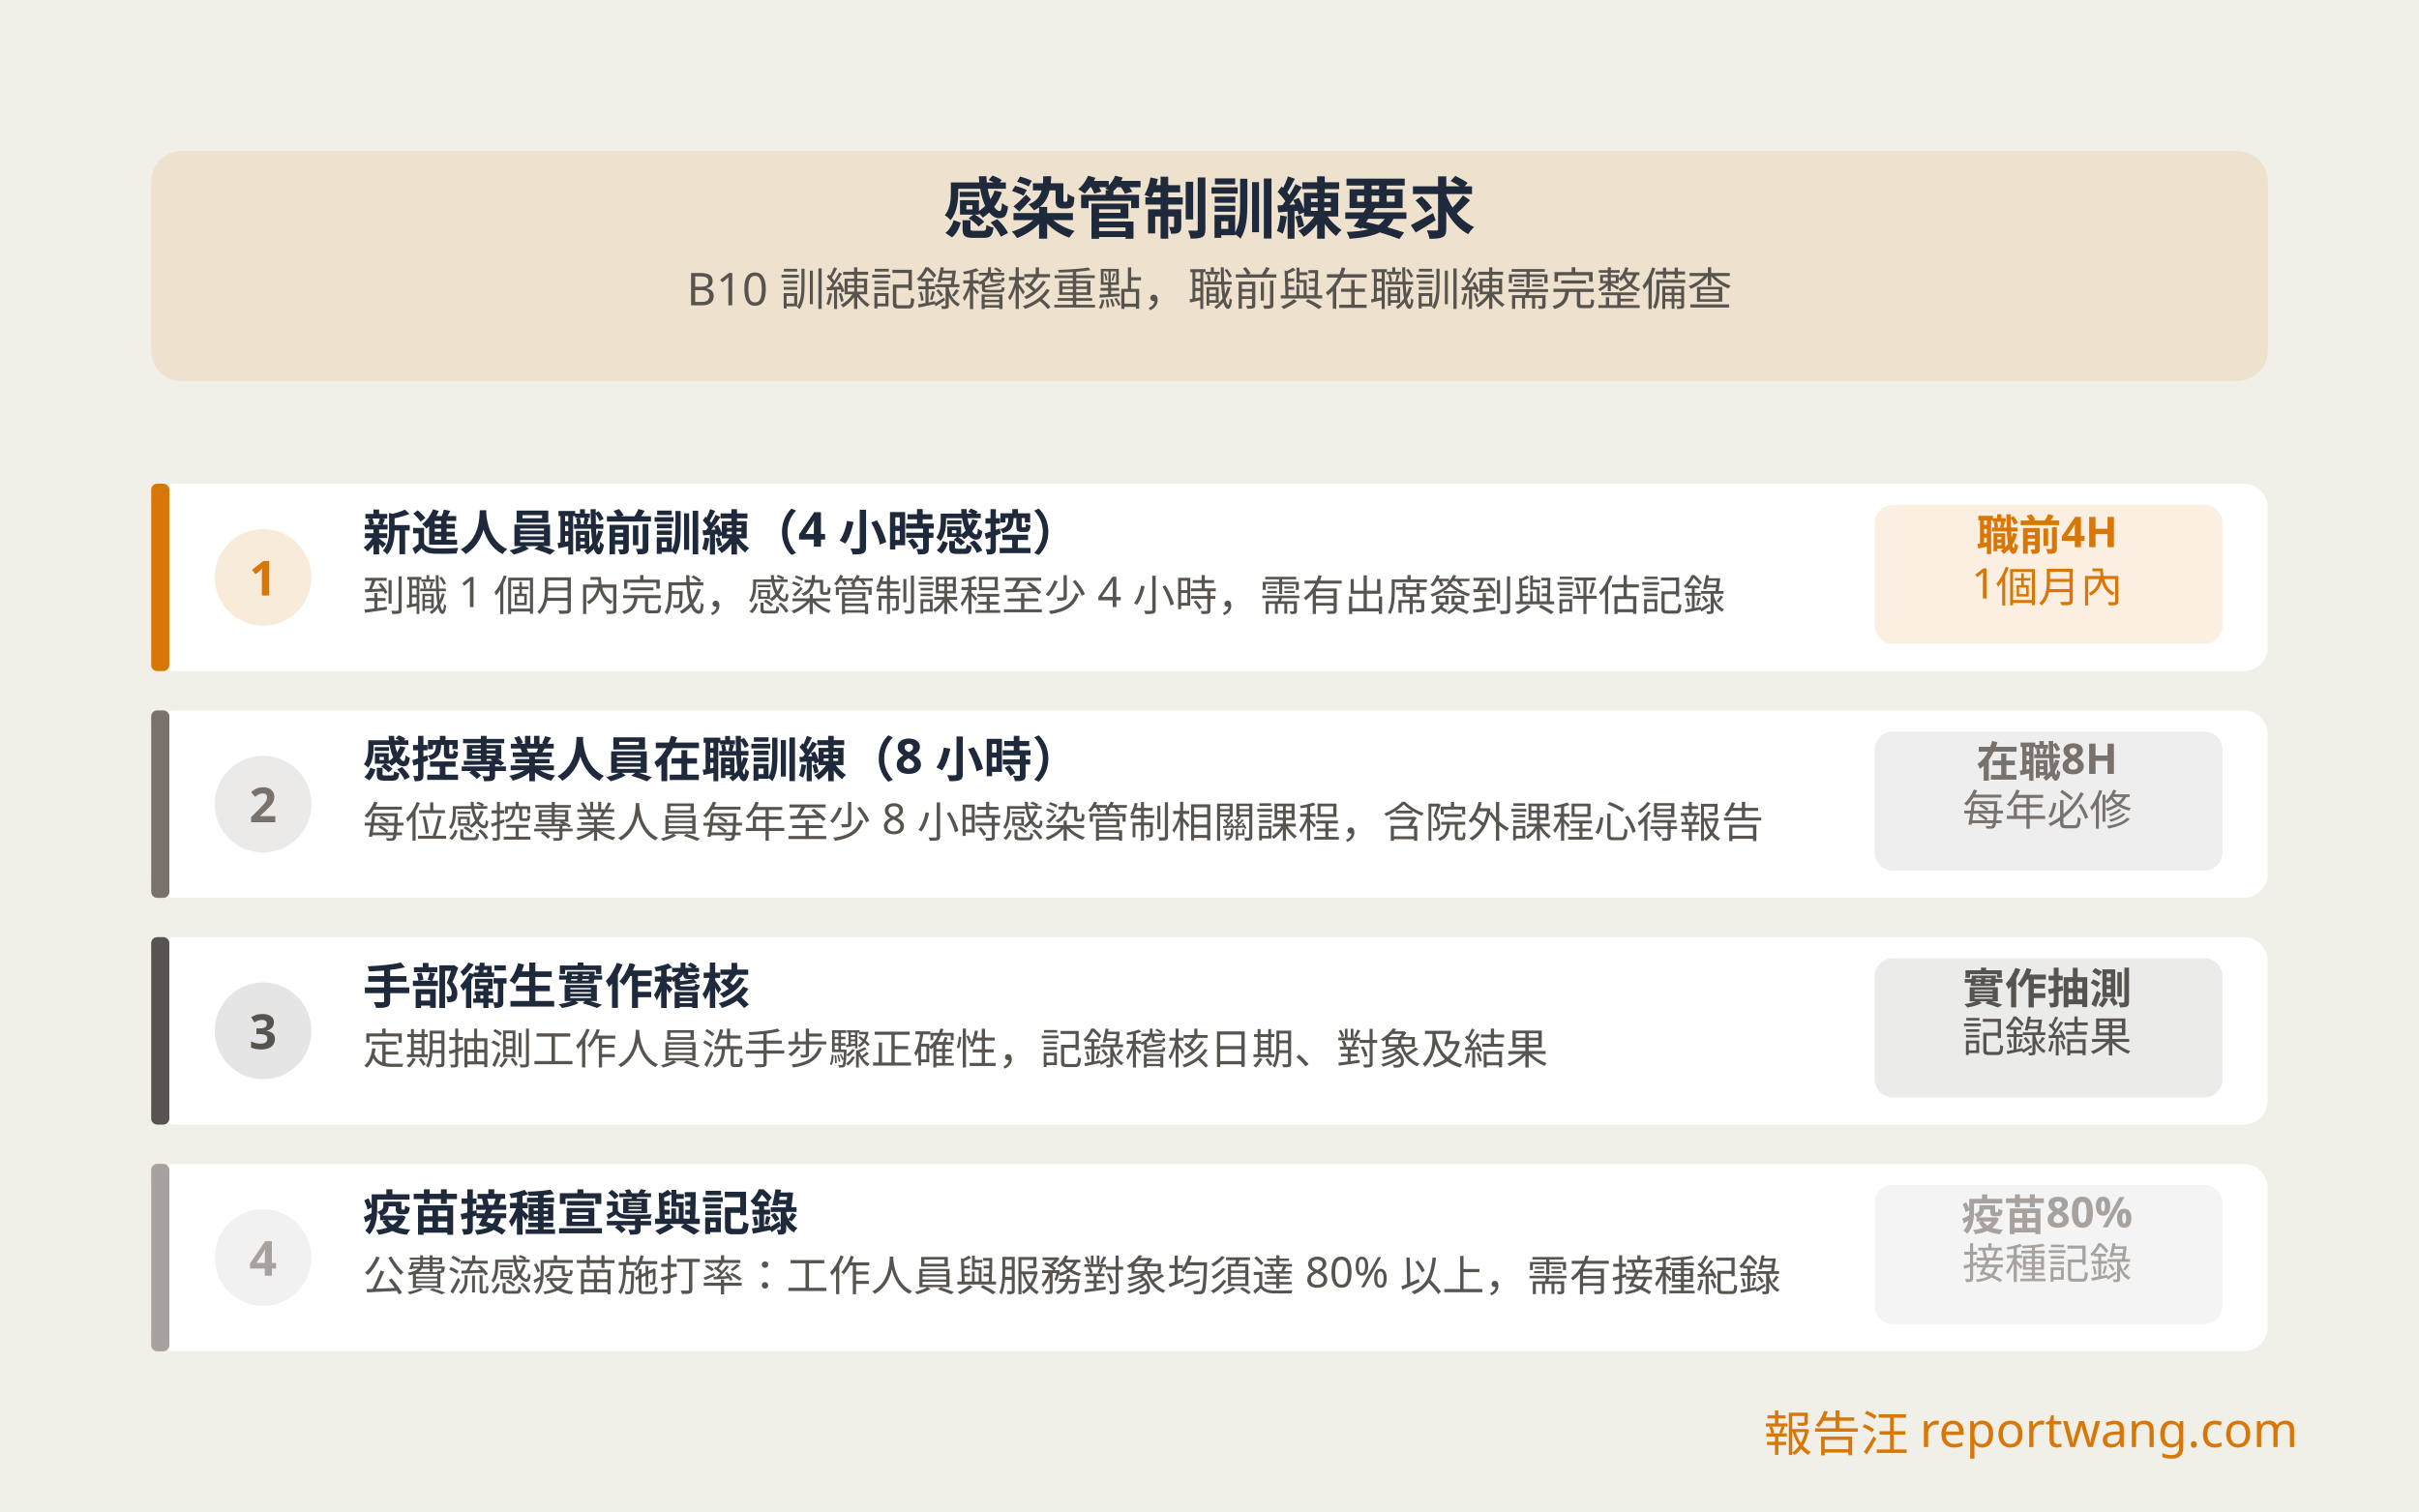
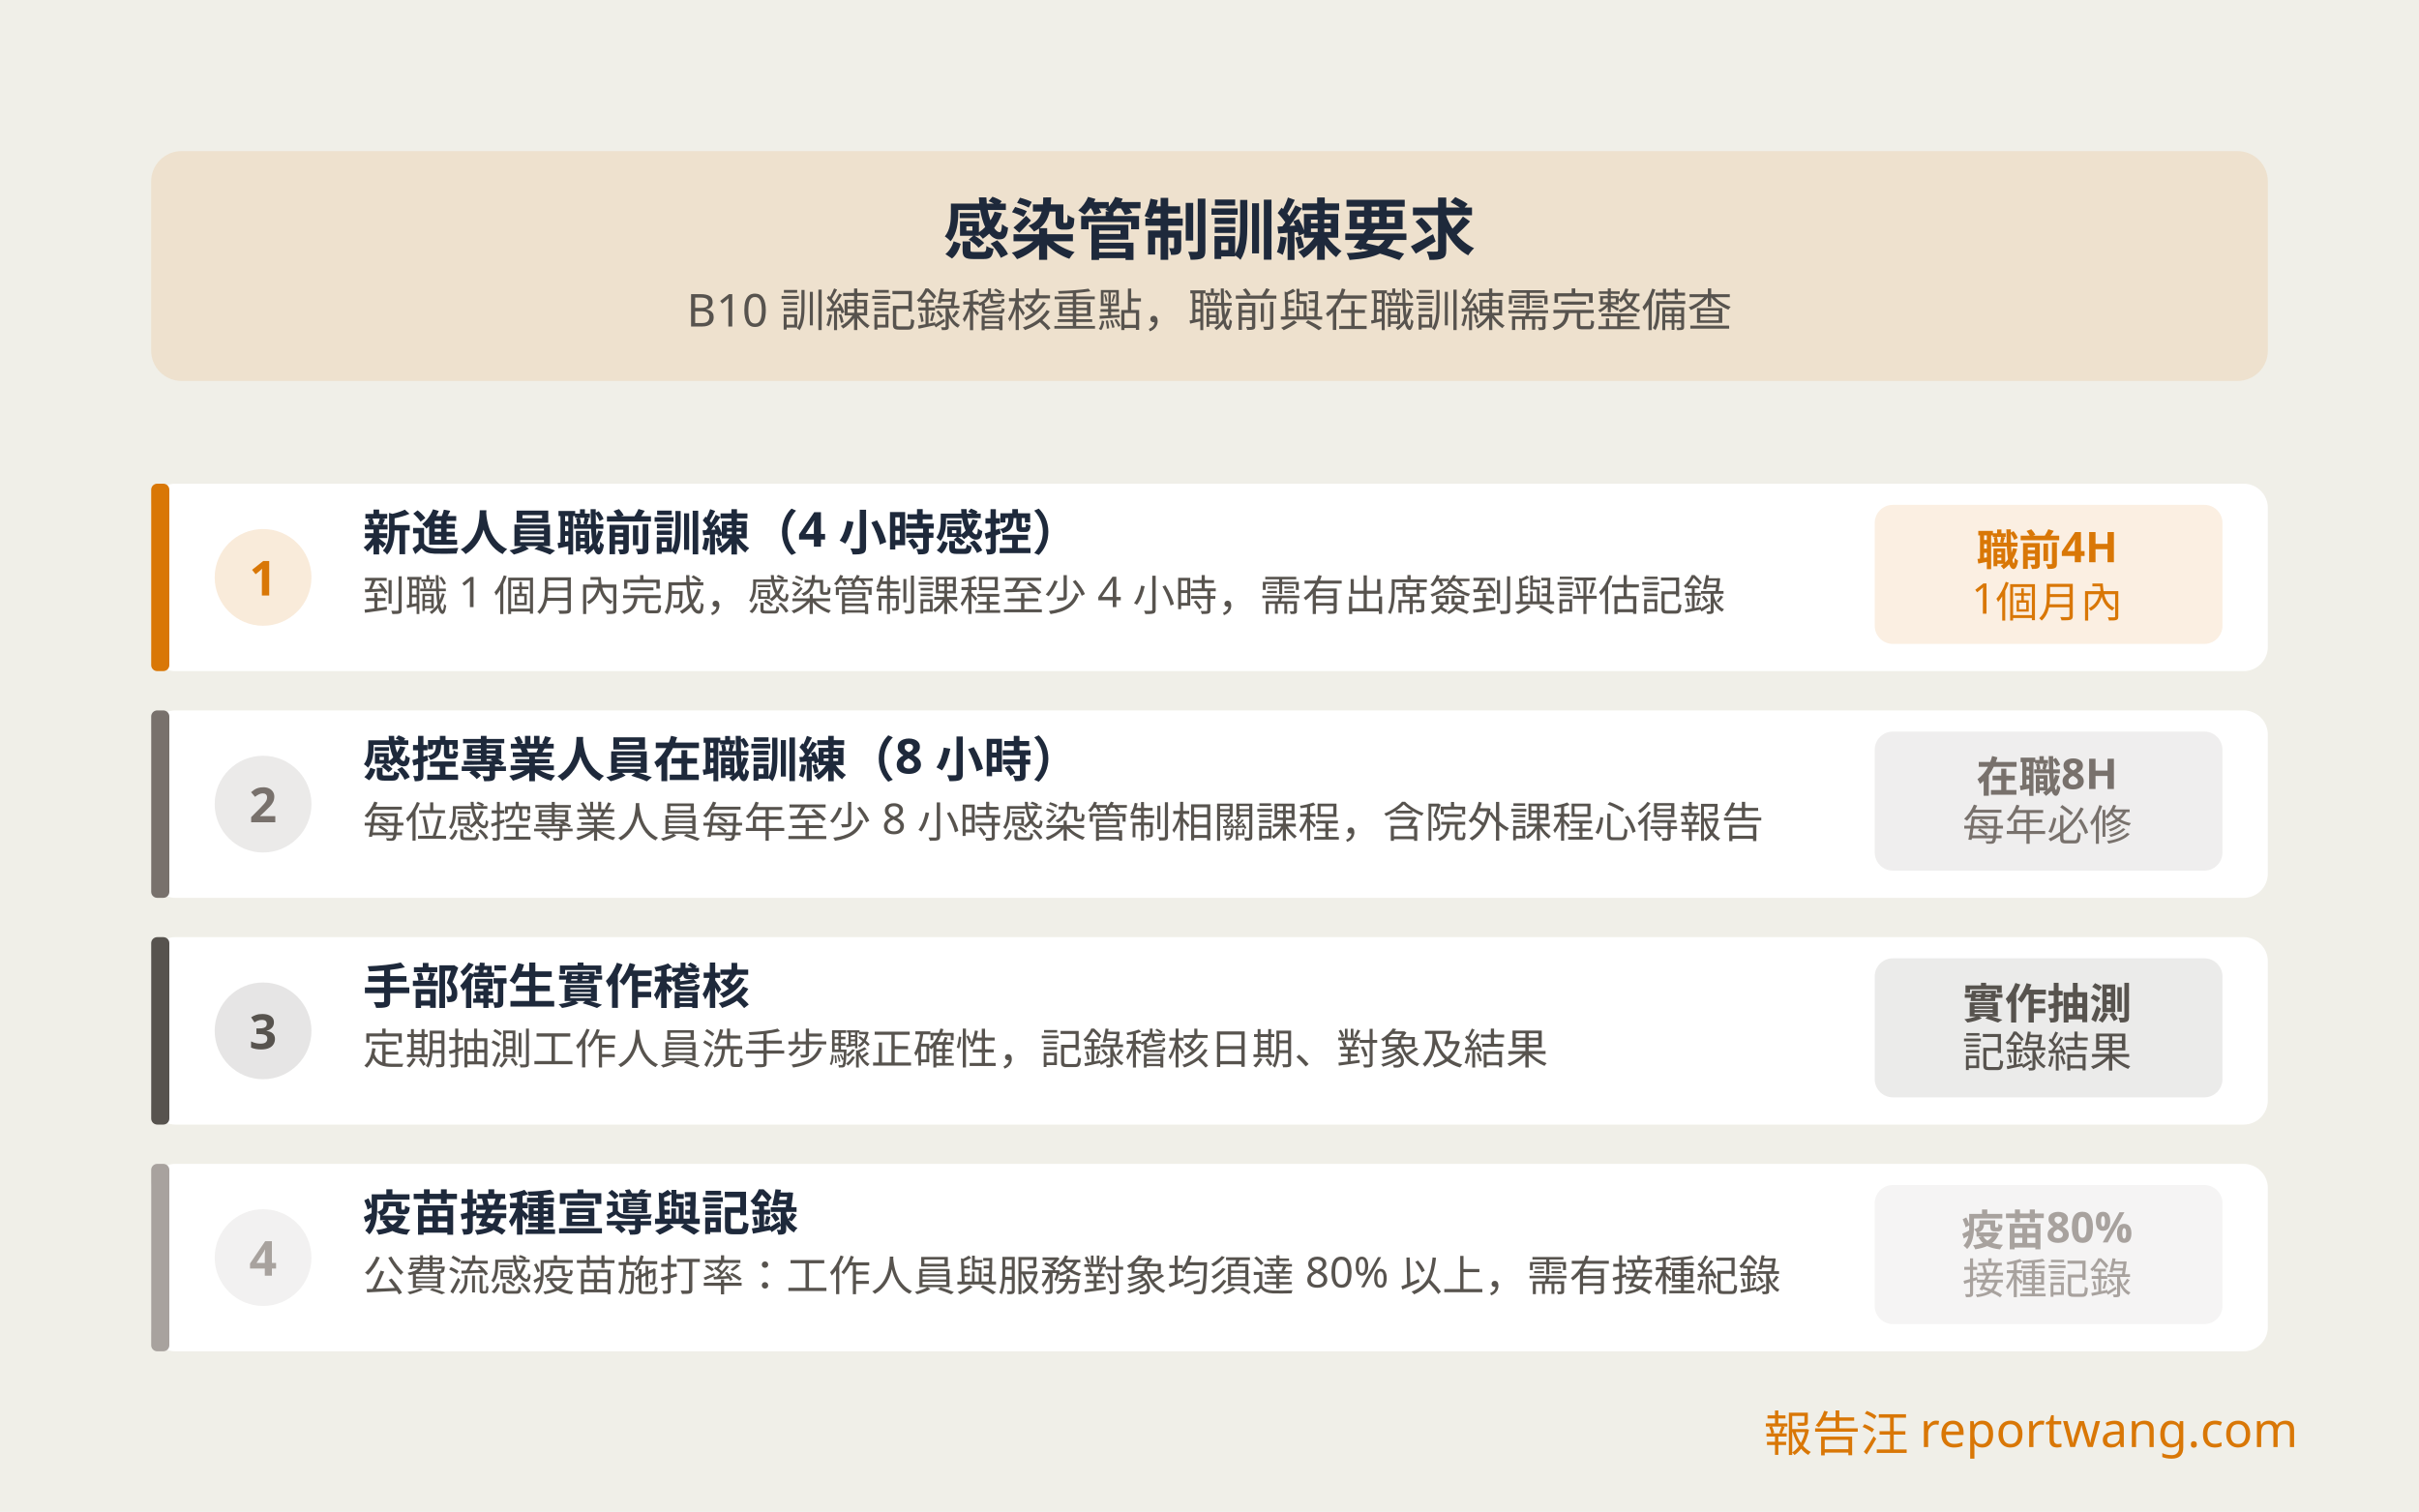
<svg xmlns="http://www.w3.org/2000/svg" width="800" height="500" viewBox="0 0 800 500" font-family="'Noto Sans TC', sans-serif">
  <rect width="800" height="500" fill="#f0efe8" />
  <rect x="50" y="50" width="700" height="76" rx="10" fill="#d97706" opacity="0.12" />
-   <text x="400" y="77" font-size="22" fill="#1e293b" font-weight="700" text-anchor="middle">感染管制訓練要求</text>
-   <text x="400" y="101" font-size="15" fill="#57534e" text-anchor="middle">B10 訓練記錄稽核重點，職前與在職訓練需完整備查</text>
+   <text x="400" y="84" font-size="22" fill="#1e293b" font-weight="700" text-anchor="middle">感染管制訓練要求</text>
+   <text x="400" y="108" font-size="15" fill="#57534e" text-anchor="middle">B10 訓練記錄稽核重點，職前與在職訓練需完整備查</text>
  <rect x="50" y="160" width="700" height="62" rx="8" fill="#ffffff" />
  <rect x="50" y="160" width="6" height="62" rx="2" fill="#d97706" />
  <circle cx="87" cy="191" r="16" fill="#d97706" opacity="0.15" />
  <text x="87" y="197" font-size="16" fill="#d97706" font-weight="700" text-anchor="middle">1</text>
  <text x="120" y="182" font-size="16" fill="#1e293b" font-weight="700">新進人員職前訓練（4 小時感控）</text>
  <text x="120" y="202" font-size="14" fill="#57534e">到職 1 個月內完成，感染管制課程至少 4 小時，需有出席簽到與評估記錄</text>
  <rect x="620" y="167" width="115" height="46" rx="6" fill="#d97706" opacity="0.12" />
-   <text x="677" y="182" font-size="14" fill="#d97706" font-weight="700" text-anchor="middle">職前4H</text>
-   <text x="677" y="198" font-size="14" fill="#d97706" text-anchor="middle">1個月內</text>
+   <text x="677" y="187" font-size="14" fill="#d97706" font-weight="700" text-anchor="middle">職前4H</text>
+   <text x="677" y="203" font-size="14" fill="#d97706" text-anchor="middle">1個月內</text>
  <rect x="50" y="235" width="700" height="62" rx="8" fill="#ffffff" />
  <rect x="50" y="235" width="6" height="62" rx="2" fill="#78716c" />
  <circle cx="87" cy="266" r="16" fill="#78716c" opacity="0.15" />
  <text x="87" y="272" font-size="16" fill="#78716c" font-weight="700" text-anchor="middle">2</text>
  <text x="120" y="257" font-size="16" fill="#1e293b" font-weight="700">感控專業人員在職訓練（8 小時）</text>
  <text x="120" y="277" font-size="14" fill="#57534e">每位感控專業人員每年至少 8 小時感染管制相關課程，含院外課程心得報告</text>
  <rect x="620" y="242" width="115" height="46" rx="6" fill="#78716c" opacity="0.12" />
-   <text x="677" y="257" font-size="14" fill="#78716c" font-weight="700" text-anchor="middle">在職8H</text>
-   <text x="677" y="273" font-size="14" fill="#78716c" text-anchor="middle">每年必修</text>
+   <text x="677" y="262" font-size="14" fill="#78716c" font-weight="700" text-anchor="middle">在職8H</text>
+   <text x="677" y="278" font-size="14" fill="#78716c" text-anchor="middle">每年必修</text>
  <rect x="50" y="310" width="700" height="62" rx="8" fill="#ffffff" />
  <rect x="50" y="310" width="6" height="62" rx="2" fill="#57534e" />
  <circle cx="87" cy="341" r="16" fill="#57534e" opacity="0.15" />
  <text x="87" y="347" font-size="16" fill="#57534e" font-weight="700" text-anchor="middle">3</text>
  <text x="120" y="332" font-size="16" fill="#1e293b" font-weight="700">手部衛生實作稽核</text>
  <text x="120" y="352" font-size="14" fill="#57534e">定期抽測工作人員洗手步驟正確性，記錄稽核日期、對象及結果</text>
  <rect x="620" y="317" width="115" height="46" rx="6" fill="#57534e" opacity="0.12" />
-   <text x="677" y="332" font-size="14" fill="#57534e" font-weight="700" text-anchor="middle">實作抽測</text>
-   <text x="677" y="348" font-size="14" fill="#57534e" text-anchor="middle">記錄結果</text>
+   <text x="677" y="337" font-size="14" fill="#57534e" font-weight="700" text-anchor="middle">實作抽測</text>
+   <text x="677" y="353" font-size="14" fill="#57534e" text-anchor="middle">記錄結果</text>
  <rect x="50" y="385" width="700" height="62" rx="8" fill="#ffffff" />
  <rect x="50" y="385" width="6" height="62" rx="2" fill="#a8a29e" />
  <circle cx="87" cy="416" r="16" fill="#a8a29e" opacity="0.15" />
  <text x="87" y="422" font-size="16" fill="#a8a29e" font-weight="700" text-anchor="middle">4</text>
  <text x="120" y="407" font-size="16" fill="#1e293b" font-weight="700">疫苗接種宣導與記錄</text>
  <text x="120" y="427" font-size="14" fill="#57534e">公費流感疫苗施打率：工作人員與服務對象均須達 80% 以上，需有接種紀錄</text>
  <rect x="620" y="392" width="115" height="46" rx="6" fill="#a8a29e" opacity="0.12" />
-   <text x="677" y="407" font-size="14" fill="#a8a29e" font-weight="700" text-anchor="middle">疫苗80%</text>
-   <text x="677" y="423" font-size="14" fill="#a8a29e" text-anchor="middle">接種記錄</text>
+   <text x="677" y="412" font-size="14" fill="#a8a29e" font-weight="700" text-anchor="middle">疫苗80%</text>
+   <text x="677" y="428" font-size="14" fill="#a8a29e" text-anchor="middle">接種記錄</text>
  <text x="760" y="480" font-size="16" fill="#d97706" text-anchor="end" font-weight="400">報告汪 reportwang.com</text>
</svg>
